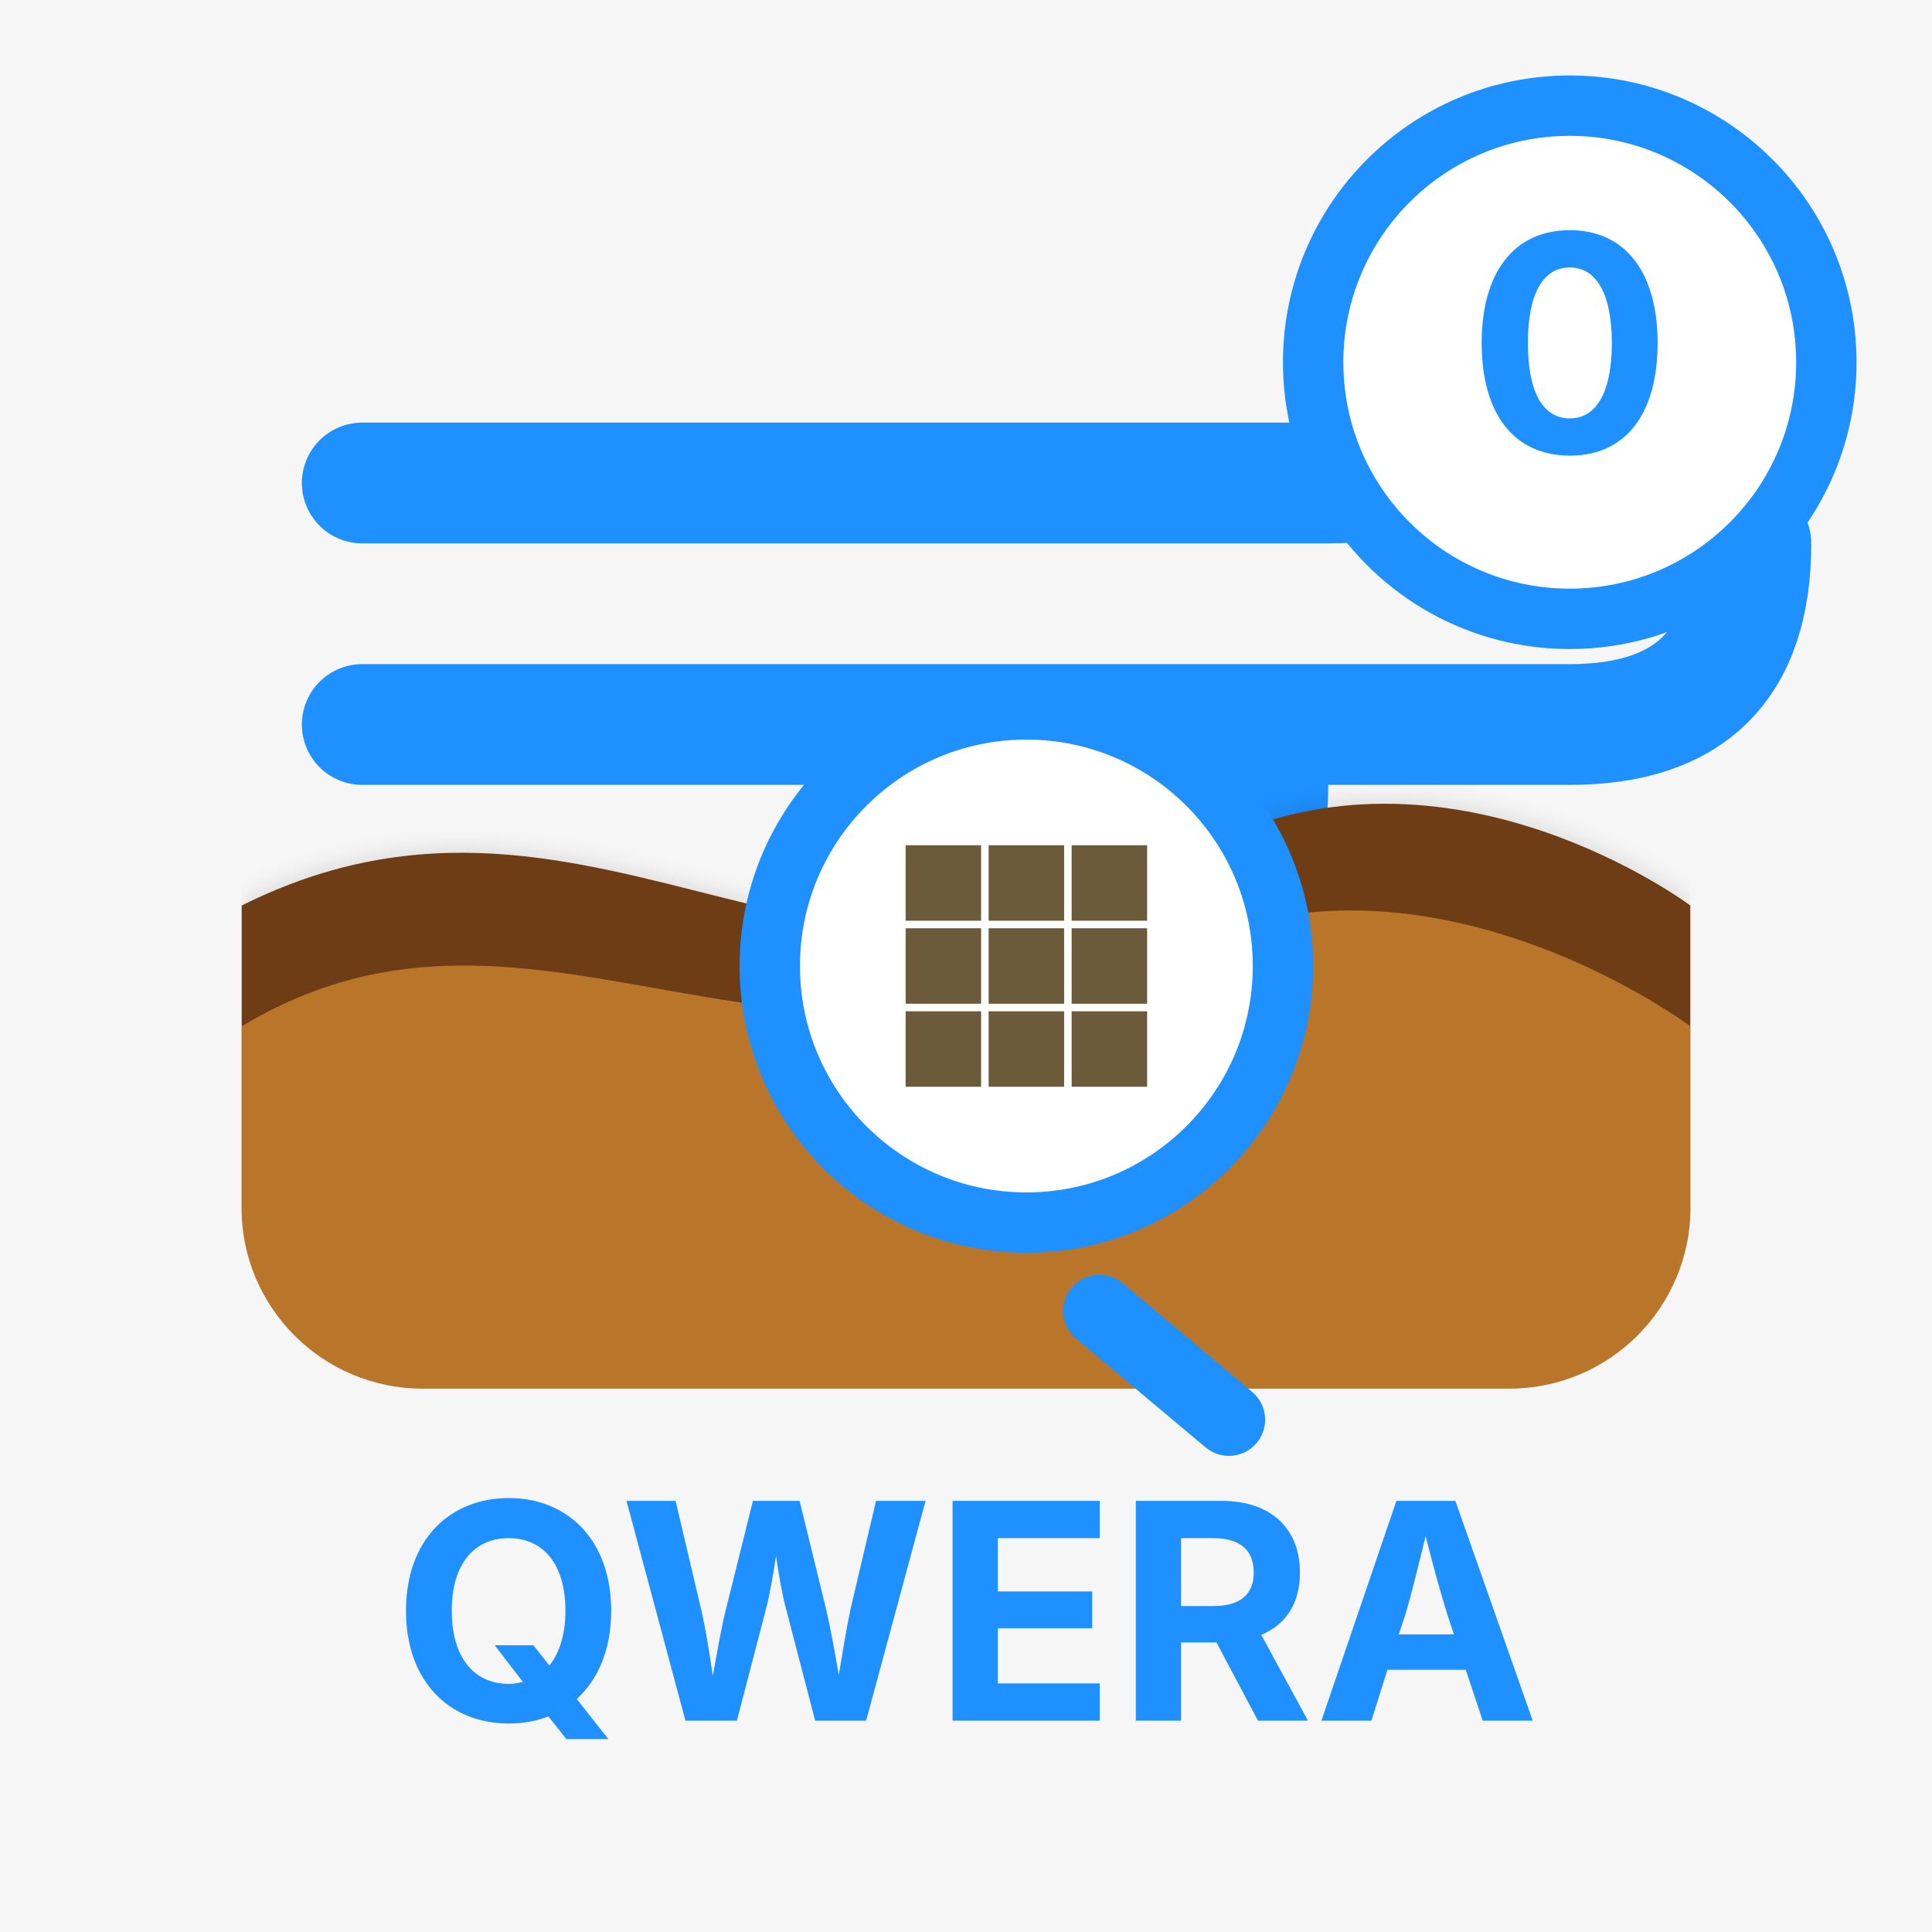
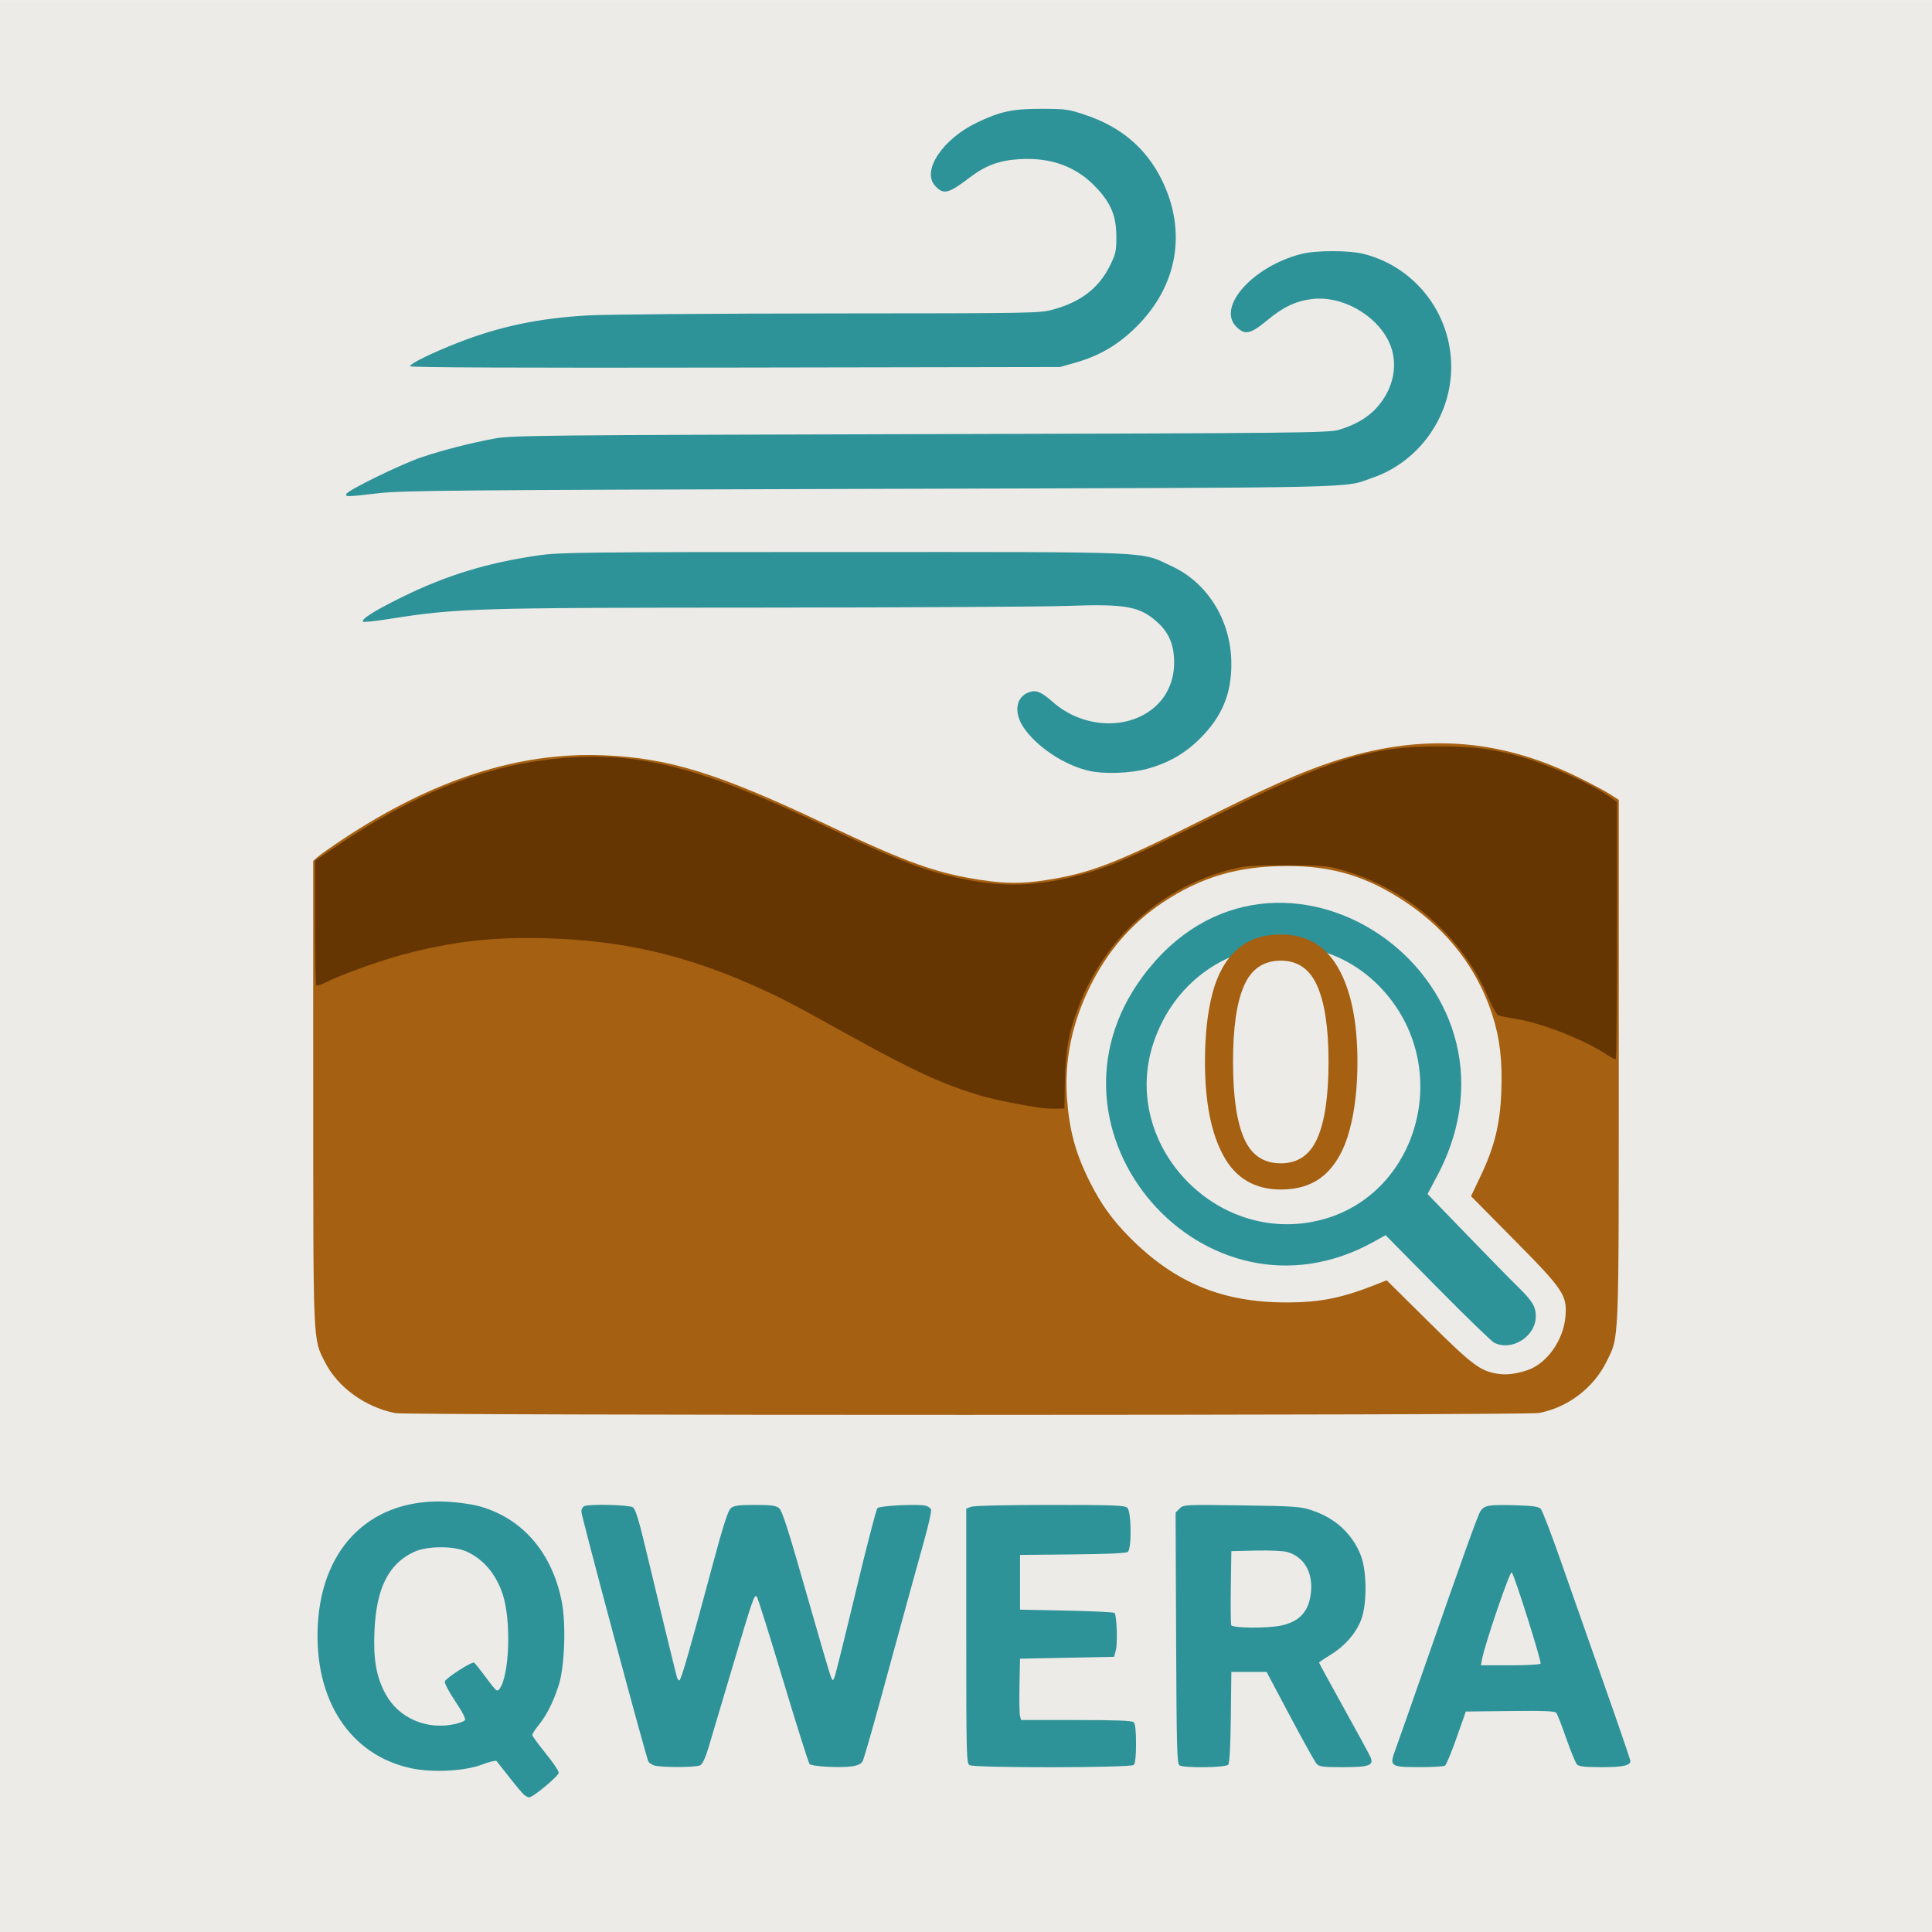
- <svg xmlns="http://www.w3.org/2000/svg" width="64" height="64" viewBox="0 0 64 64" role="img" aria-label="QWERA Icon" version="1.1" id="svg18">
-   <defs id="defs1">
-     <clipPath id="rounded">
-       <rect x="8" y="12" width="48" height="34" rx="6" ry="6" id="rect1" />
-     </clipPath>
-     <filter id="soft" x="0" y="0" width="1" height="1">
-       <feDropShadow dx="0" dy="0" stdDeviation="0.4" flood-opacity="0.15" />
-     </filter>
-   </defs>
-   <rect x="0" y="0" width="64" height="64" fill="#F6F6F6" id="rect2" />
-   <g fill="none" stroke="#1E90FF" stroke-linecap="round" stroke-width="4" id="g4">
-     <path d="M12 16 H44 q6 0 6-6" id="path2" />
-     <path d="M12 24 H52 q6 0 6-6" id="path3" />
-     <path d="M12 32 H36 q6 0 6-6" id="path4" />
-   </g>
-   <g clip-path="url(#rounded)" filter="url(#soft)" id="g6">
-     <rect x="8" y="12" width="48" height="34" fill="none" id="rect4" />
-     <path d="M8 30 C20 24, 28 36, 40 28 C48 24, 56 30, 56 30 L56 46 L8 46 Z" fill="#6E3E14" id="path5" />
-     <path d="M8 34 C18 28, 26 38, 40 31 C48 28, 56 34, 56 34 L56 46 L8 46 Z" fill="#B9742B" id="path6" />
-   </g>
-   <g transform="translate(34,32)" id="g16">
-     <circle cx="0" cy="0" r="8.5" fill="#FFFFFF" stroke="#1E90FF" stroke-width="2" id="circle6" />
-     <g transform="translate(-4.5,-4.5)" id="g15">
-       <rect x="0" y="0" width="9" height="9" fill="none" id="rect6" />
-       <rect x="0.5" y="0.5" width="2.5" height="2.5" fill="#6B5B3A" id="rect7" />
-       <rect x="3.25" y="0.5" width="2.5" height="2.5" fill="#6B5B3A" id="rect8" />
-       <rect x="6.0" y="0.5" width="2.5" height="2.5" fill="#6B5B3A" id="rect9" />
-       <rect x="0.5" y="3.25" width="2.5" height="2.5" fill="#6B5B3A" id="rect10" />
-       <rect x="3.25" y="3.25" width="2.5" height="2.5" fill="#6B5B3A" id="rect11" />
-       <rect x="6.0" y="3.25" width="2.5" height="2.5" fill="#6B5B3A" id="rect12" />
-       <rect x="0.5" y="6.0" width="2.5" height="2.5" fill="#6B5B3A" id="rect13" />
-       <rect x="3.25" y="6.0" width="2.5" height="2.5" fill="#6B5B3A" id="rect14" />
-       <rect x="6.0" y="6.0" width="2.5" height="2.5" fill="#6B5B3A" id="rect15" />
+ <svg xmlns="http://www.w3.org/2000/svg" version="1.1" id="svg1" width="1024" height="1024" viewBox="0 0 1024 1024">
+   <defs id="defs1" />
+   <g id="g1" style="display:inline">
+     <g id="g246" style="display:inline">
+       <path style="display:inline;fill:#edebe7" d="M 0,512.122 V 0.122 h 512 512 V 512.122 1024.121 H 512 0 Z" id="path262" />
+       <path style="display:inline;fill:#a56011" d="m 209.5,748.983 c -16.039,-3.198 -30.542,-13.748 -37.317,-27.147 -6.342,-12.544 -6.147,-8.019 -6.166,-142.912 L 166,456.349 l 2.25,-2.041 c 1.238,-1.122 7.012,-5.21 12.833,-9.085 47.92,-31.896 93.441,-46.667 138.417,-44.916 34.901,1.359 61.101,9.472 118.5,36.692 42.945,20.366 58.322,25.862 82.5,29.488 12.561,1.884 21.413,1.896 33.5,0.045 23.327,-3.572 37.04,-8.79 80.492,-30.63 37.633,-18.915 54.653,-26.536 72.008,-32.242 45.936,-15.102 87.041,-12.604 129,7.839 7.15,3.484 15.137,7.711 17.75,9.395 l 4.75,3.061 -0.017,138.272 c -0.019,153.161 0.289,145.676 -6.578,159.63 -6.799,13.816 -20.713,24.324 -35.839,27.066 -7.062,1.28 -599.651,1.338 -606.066,0.059 z m 599.671,-22.621 c 10.51,-3.31 19.542,-15.908 20.568,-28.691 0.899,-11.196 -1.078,-14.136 -27.366,-40.713 l -22.693,-22.943 5.207,-10.965 c 7.256,-15.281 10.156,-27.132 10.844,-44.313 0.658,-16.446 -0.778,-28.6 -4.853,-41.097 -7.904,-24.235 -23.575,-44.616 -45.671,-59.395 C 724.797,464.594 706.553,459 682.441,459 c -26.132,0 -45.895,5.806 -66.409,19.511 -16.499,11.023 -29.362,26.005 -38.578,44.937 -9.349,19.204 -13.336,38.774 -11.928,58.535 1.23,17.259 4.526,29.345 12.14,44.517 5.907,11.771 12.03,20.268 21.327,29.592 23.695,23.765 48.789,34.174 82.506,34.223 18.706,0.027 30.317,-2.385 50.237,-10.436 l 3.237,-1.308 22.263,22.049 c 23.001,22.78 27.221,25.976 36.263,27.464 4.75,0.782 9.31,0.281 15.671,-1.722 z" id="path248" />
+       <path style="display:inline;fill:#653502" d="m 553,587.324 c -8.767,-1.005 -26.225,-4.483 -33.5,-6.675 -19.647,-5.918 -35.076,-12.959 -66.5,-30.346 -35.61,-19.703 -39.416,-21.685 -54.128,-28.188 -36.836,-16.282 -69.406,-23.671 -109.394,-24.817 -28.325,-0.811 -49.69,1.644 -76.449,8.785 -11.962,3.192 -32.176,10.492 -40.157,14.501 -2.546,1.279 -4.908,2.045 -5.25,1.703 C 167.28,521.946 167,506.931 167,488.92 v -32.746 l 11.75,-7.934 c 39.822,-26.89 75.457,-41.386 112.272,-45.669 44.602,-5.19 76.876,2.56 145.389,34.91 40.644,19.191 54.127,24.344 74.709,28.551 21.012,4.295 38.729,3.699 60.436,-2.034 16.336,-4.315 28.942,-9.758 69.944,-30.2 63.073,-31.446 84.728,-38.253 121.5,-38.19 18.671,0.032 28.812,1.374 44.315,5.867 14.502,4.202 37.75,14.833 46.435,21.233 l 3.25,2.395 v 67.782 c 0,37.28 -0.262,68.044 -0.581,68.364 -0.32,0.32 -2.232,-0.549 -4.25,-1.93 -11.578,-7.926 -35.266,-17.262 -49.185,-19.386 -4.116,-0.628 -8.153,-1.478 -8.972,-1.889 -0.819,-0.411 -3.102,-4.526 -5.073,-9.145 -14.056,-32.931 -43.386,-58.31 -78.763,-68.154 -6.731,-1.873 -10.259,-2.133 -28.675,-2.118 -19.457,0.016 -21.713,0.209 -30.706,2.627 -35.843,9.636 -65.006,36.019 -78.725,71.221 -5.588,14.338 -7.326,23.554 -7.643,40.526 l -0.27,14.5 -3.828,0.112 c -2.105,0.062 -5.403,-0.068 -7.328,-0.289 z" id="path247" />
+       <path d="m 639.39,620.232 c -0.898,-0.362 -1.25,-3.73 -1.25,-11.954 v -11.449 l 11.25,0.283 11.25,0.283 0.286,10.354 c 0.187,6.776 -0.114,10.836 -0.872,11.75 -0.846,1.02 -3.618,1.375 -10.286,1.317 -5.02,-0.043 -9.69,-0.306 -10.378,-0.583 z m 30.964,-0.184 c -0.949,-0.602 -1.211,-3.672 -1,-11.735 l 0.286,-10.919 h 11 11 l 0.286,10.919 c 0.211,8.062 -0.051,11.132 -1,11.735 -0.707,0.449 -5.336,0.816 -10.286,0.816 -4.95,0 -9.579,-0.367 -10.286,-0.816 z m 30.872,-0.55 c -0.758,-0.914 -1.06,-4.974 -0.872,-11.75 l 0.286,-10.354 h 11.5 11.5 l 0.286,10.354 c 0.187,6.776 -0.114,10.836 -0.872,11.75 -0.847,1.02 -3.785,1.396 -10.914,1.396 -7.128,0 -10.067,-0.376 -10.914,-1.396 z m -62.388,-31.239 c -0.384,-0.384 -0.698,-5.813 -0.698,-12.065 v -11.366 l 11.25,0.283 11.25,0.283 v 11.5 11.5 l -10.552,0.282 c -5.803,0.155 -10.866,-0.033 -11.25,-0.417 z m 30.746,-0.649 c -0.285,-0.743 -0.39,-6.046 -0.232,-11.784 l 0.287,-10.432 h 11 11 v 11.5 11.5 l -10.768,0.284 c -8.325,0.22 -10.886,-0.023 -11.287,-1.068 z m 31.031,-0.966 c -0.309,-1.238 -0.43,-6.525 -0.269,-11.75 l 0.293,-9.5 10.919,-0.286 c 8.062,-0.211 11.132,0.051 11.735,1 1.317,2.076 1.02,20.212 -0.354,21.586 -0.778,0.778 -4.818,1.2 -11.481,1.2 -9.828,0 -10.306,-0.099 -10.843,-2.25 z M 638.585,555.611 c -0.285,-0.743 -0.39,-6.046 -0.232,-11.784 l 0.287,-10.432 h 11 11 v 11.5 11.5 l -10.768,0.284 c -8.325,0.22 -10.886,-0.023 -11.287,-1.068 z m 31,0 c -0.285,-0.743 -0.39,-6.046 -0.232,-11.784 l 0.287,-10.432 h 11 11 v 11.5 11.5 l -10.768,0.284 c -8.325,0.22 -10.886,-0.023 -11.287,-1.068 z m 30.987,-0.034 c -0.278,-0.725 -0.376,-6.012 -0.219,-11.75 l 0.287,-10.432 10.354,-0.286 c 6.776,-0.187 10.836,0.114 11.75,0.872 1.011,0.839 1.396,3.719 1.396,10.454 0,5.113 -0.273,10.008 -0.607,10.878 -0.502,1.309 -2.492,1.582 -11.531,1.582 -8.116,0 -11.054,-0.339 -11.43,-1.318 z" style="display:none;fill:#a56011" id="path1" />
+       <path d="m 577.329,408.596 c -13.171,-2.962 -28.062,-12.853 -34.906,-23.185 -5.56,-8.395 -3.725,-16.907 4.063,-18.839 3.178,-0.788 5.826,0.492 11.751,5.681 15.904,13.929 40.022,14.906 54.121,2.193 6.474,-5.838 9.972,-14.042 9.961,-23.363 -0.011,-9.242 -2.73,-15.746 -8.913,-21.32 -9.319,-8.401 -16.729,-9.744 -47.577,-8.621 -12.65,0.46 -85.55,0.865 -162,0.899 -153.866,0.069 -161.173,0.295 -198.391,6.145 -6.815,1.071 -12.665,1.671 -13,1.333 -1.241,-1.254 5.802,-5.718 20.391,-12.922 23.505,-11.607 45.5,-18.347 72.535,-22.226 11.53,-1.654 23.676,-1.788 161.965,-1.788 168.114,0 156.461,-0.507 173.802,7.558 19.116,8.89 31.39,28.925 31.514,51.442 0.089,16.063 -4.824,27.975 -16.317,39.561 -8.12,8.186 -17.111,13.361 -28.5,16.405 -8.711,2.328 -22.674,2.808 -30.5,1.048 z M 183.55,261.833 c 0.597,-1.926 29.115,-15.867 39.801,-19.457 11.484,-3.857 26.125,-7.605 38.978,-9.976 8.803,-1.624 25.352,-1.793 225.5,-2.302 202.641,-0.515 216.367,-0.658 221.925,-2.315 8.364,-2.493 14.997,-6.35 19.703,-11.455 9.51,-10.317 12.069,-24.19 6.546,-35.48 -6.971,-14.249 -24.903,-24.189 -40.358,-22.372 -8.687,1.021 -15.443,4.178 -23.789,11.117 -9.103,7.568 -11.984,8.187 -16.604,3.567 -10.466,-10.466 8.878,-32.066 34.537,-38.567 7.783,-1.972 25.314,-1.969 33.08,0.005 28.459,7.234 47.874,33.839 46.206,63.316 -1.413,24.96 -18.033,47.127 -41.426,55.249 -16.307,5.662 2.835,5.233 -265.82,5.954 -218.342,0.586 -248.624,0.851 -261,2.282 -17.12,1.98 -17.763,1.996 -17.28,0.434 z m 33.78,-67.718 c 0,-1.37 11.1,-6.838 25,-12.315 22.233,-8.76 43.51,-13.23 69.721,-14.646 9.779,-0.528 67.526,-0.989 128.328,-1.023 108.517,-0.061 110.686,-0.101 117.997,-2.127 14.627,-4.053 24.131,-11.44 29.965,-23.289 3.002,-6.099 3.372,-7.749 3.356,-14.992 -0.025,-11.156 -2.702,-17.787 -10.581,-26.21 -10.453,-11.175 -23.838,-16.147 -40.785,-15.152 -10.568,0.621 -17.946,3.317 -26.088,9.535 -11.583,8.845 -14.182,9.479 -18.662,4.551 -7.191,-7.91 4.004,-24.761 22.25,-33.493 12.436,-5.951 18.92,-7.32 34.5,-7.282 12.649,0.031 14.123,0.245 23.382,3.392 18.747,6.373 31.963,17.729 40.173,34.519 13.274,27.147 8.278,55.865 -13.487,77.527 -9.744,9.697 -19.661,15.515 -32.747,19.209 l -7.82,2.208 -172.25,0.297 c -115.134,0.199 -172.25,-0.036 -172.25,-0.709 z" style="display:inline;fill:#2e9399" id="path1-5" />
+       <path d="m 277.913,951.395 c -0.882,-0.688 -4.406,-4.85 -7.83,-9.25 -3.424,-4.4 -6.533,-8.347 -6.909,-8.772 -0.376,-0.425 -3.801,0.418 -7.611,1.872 -9.107,3.475 -26.133,4.393 -37.428,2.016 -32.571,-6.853 -51.804,-36.282 -49.692,-76.038 2.251,-42.369 29.464,-67.857 69.648,-65.232 5.249,0.343 12.216,1.341 15.481,2.219 22.974,6.172 38.853,24.291 44.108,50.329 2.412,11.949 1.629,34.74 -1.531,44.606 -2.864,8.941 -6.361,15.903 -10.633,21.168 -1.86,2.293 -3.382,4.656 -3.382,5.253 0,0.597 3.15,4.938 7,9.648 3.85,4.71 7,9.371 7,10.358 0,1.717 -13.612,13.072 -15.671,13.072 -0.521,0 -1.669,-0.562 -2.551,-1.25 z m -36.406,-37.696 c 2.13,-0.494 4.321,-1.347 4.868,-1.895 0.662,-0.662 -1.047,-4.051 -5.086,-10.09 -3.437,-5.139 -5.839,-9.727 -5.523,-10.551 0.728,-1.896 14.377,-10.632 15.514,-9.93 0.479,0.296 3.404,3.963 6.499,8.149 5.25,7.1 5.721,7.483 7.013,5.717 5.244,-7.172 6.224,-36.033 1.696,-49.955 -3.502,-10.767 -10.247,-18.765 -19.23,-22.803 -6.814,-3.063 -20.749,-2.999 -27.622,0.128 -13.659,6.213 -20.215,19.27 -21.176,42.176 -0.633,15.09 1.014,24.289 5.973,33.356 7.007,12.811 22.056,19.183 37.075,15.698 z m 104.98,21.953 c -1.181,-0.477 -2.442,-1.343 -2.801,-1.924 -1.155,-1.868 -35.551,-130.086 -35.551,-132.521 0,-1.291 0.712,-2.62 1.582,-2.954 3.164,-1.214 23.968,-0.656 25.813,0.692 1.234,0.902 3.121,6.935 6.179,19.75 5.84,24.476 16.413,68.001 17.052,70.201 0.28,0.963 0.872,1.75 1.316,1.75 0.879,0 5.749,-16.905 17.571,-61 5.627,-20.986 8.177,-28.961 9.675,-30.25 1.665,-1.433 3.988,-1.75 12.812,-1.75 8.806,0 11.159,0.32 12.859,1.75 1.567,1.318 5.035,12.121 14.059,43.798 6.588,23.127 12.501,43.377 13.139,45 1.079,2.744 1.224,2.811 2.058,0.952 0.494,-1.1 5.566,-21.499 11.272,-45.331 5.706,-23.832 10.9,-43.857 11.541,-44.5 1.259,-1.261 21.545,-2.269 25.533,-1.268 1.275,0.32 2.567,1.231 2.871,2.024 0.304,0.793 -1.185,7.66 -3.31,15.259 -3.87,13.838 -9.375,33.88 -24.034,87.494 -4.312,15.773 -8.325,29.583 -8.917,30.689 -0.726,1.357 -2.559,2.234 -5.632,2.695 -5.931,0.889 -21.2,0.078 -22.472,-1.194 -0.544,-0.544 -6.861,-20.537 -14.038,-44.428 -7.177,-23.891 -13.45,-43.845 -13.941,-44.341 -1.324,-1.338 -2.037,0.728 -13.075,37.902 -5.553,18.7 -11.207,37.711 -12.564,42.247 -1.568,5.24 -3.151,8.612 -4.342,9.25 -2.272,1.216 -21.646,1.224 -24.654,0.01 z m 167.398,-0.087 c -1.639,-0.955 -1.75,-5.287 -1.75,-68.494 v -67.475 l 2.565,-0.975 c 1.509,-0.574 18.772,-0.975 41.929,-0.975 34.452,0 39.56,0.196 40.935,1.571 2.097,2.097 2.297,21.582 0.238,23.29 -0.886,0.735 -10.695,1.196 -29.25,1.372 l -27.917,0.266 v 14.5 14.5 l 24.669,0.5 c 13.568,0.275 25.005,0.837 25.415,1.249 1.188,1.192 1.715,15.903 0.707,19.751 l -0.917,3.5 -24.937,0.5 -24.937,0.5 -0.288,14 c -0.158,7.7 -0.037,15.012 0.269,16.25 l 0.557,2.25 h 29.281 c 21.441,0 29.602,0.321 30.481,1.2 0.775,0.775 1.2,4.778 1.2,11.3 0,6.522 -0.425,10.525 -1.2,11.3 -1.561,1.561 -84.38,1.675 -87.05,0.12 z m 111.25,0.102 c -1.304,-0.824 -1.535,-9.626 -1.771,-67.464 l -0.271,-66.516 2.116,-2.116 c 2.083,-2.083 2.605,-2.11 32.771,-1.691 27.98,0.388 31.225,0.613 37.201,2.573 12.463,4.088 21.527,12.403 26.066,23.91 3.316,8.407 3.361,26.267 0.086,34.429 -2.901,7.23 -8.711,13.804 -16.245,18.381 -3.275,1.989 -5.954,3.814 -5.954,4.055 0,0.241 5.809,10.896 12.908,23.678 7.099,12.782 13.494,24.527 14.21,26.099 2.141,4.702 -0.296,5.64 -14.655,5.64 -10.393,0 -12.388,-0.258 -13.768,-1.784 -0.888,-0.981 -7.217,-12.344 -14.065,-25.25 l -12.451,-23.466 h -9.34 -9.34 l -0.269,23.92 c -0.175,15.596 -0.653,24.383 -1.372,25.25 -1.315,1.585 -23.432,1.885 -25.859,0.352 z m 53.914,-74.096 c 9.961,-2.136 14.895,-7.727 15.819,-17.924 0.954,-10.526 -3.78,-18.473 -12.529,-21.031 -2.102,-0.615 -9.329,-0.951 -16.705,-0.777 l -13,0.306 -0.273,18.969 c -0.15,10.433 -0.052,19.546 0.219,20.25 0.624,1.625 19.177,1.769 26.468,0.206 z m 59.727,73.574 c -1.335,-1.335 -1.188,-2.359 1.327,-9.25 1.555,-4.262 7.847,-22.149 13.982,-39.749 21.771,-62.461 29.145,-82.996 30.601,-85.218 2.028,-3.095 4.434,-3.505 18.326,-3.118 9.143,0.255 12.426,0.705 13.582,1.863 0.839,0.84 5.602,13.215 10.585,27.5 4.983,14.285 15.337,43.751 23.008,65.481 7.671,21.73 13.948,40.051 13.948,40.715 0,2.405 -4.088,3.277 -15.363,3.277 -8.531,0 -11.856,-0.362 -12.898,-1.403 -0.772,-0.772 -3.332,-6.959 -5.689,-13.75 -2.357,-6.791 -4.745,-12.917 -5.305,-13.615 -0.782,-0.973 -6.478,-1.206 -24.493,-1 l -23.474,0.268 -4.903,13.95 c -2.697,7.672 -5.459,14.303 -6.139,14.735 -0.68,0.432 -6.716,0.792 -13.414,0.8 -9.511,0.012 -12.507,-0.313 -13.68,-1.486 z m 77.771,-53.358 c 0.634,-1.026 -13.894,-47.022 -15.294,-48.422 -0.928,-0.928 -14.192,37.824 -15.703,45.879 l -0.638,3.402 h 15.552 c 8.554,0 15.791,-0.387 16.083,-0.859 z" style="display:inline;fill:#2e9399" id="path1-52" />
+       <path d="M 791.876,711.618 C 790.433,710.865 776.906,697.748 761.818,682.468 l -27.434,-27.781 -6.442,3.569 c -89.408,49.531 -183.271,-58.595 -122.218,-140.789 70.527,-94.948 211.726,0.54 156.108,105.571 l -5.202,9.824 20.109,20.819 C 787.799,665.131 800.066,677.65 803.998,681.5 812.241,689.57 814,692.422 814,697.716 c 0,10.664 -12.852,18.74 -22.124,13.903 z M 700.5,646.482 c 49.939,-13.088 69.039,-76.74 35.475,-118.222 -36.177,-44.711 -105.01,-31.706 -124.262,23.479 -18.89,54.149 32.883,109.395 88.787,94.743 z" style="display:inline;fill:#2e9399" id="path1-2" />
    </g>
-     <rect x="8" y="7" width="8" height="2.4" rx="1.2" fill="#1E90FF" transform="rotate(40) translate(0,-1)" id="rect16" />
-   </g>
-   <g aria-hidden="true" transform="translate(32,57)" text-anchor="middle" font-family="Inter, Arial, sans-serif" font-size="10" font-weight="700" fill="#1E90FF" id="g17">
-     <text id="text16">QWERA</text>
-   </g>
-   <g id="g18">
-     <circle cx="52" cy="12" r="8.5" fill="#FFFFFF" stroke="#1E90FF" stroke-width="2" id="circle17" />
-     <text x="52" y="15" text-anchor="middle" font-family="Inter, Arial, sans-serif" font-size="10px" font-weight="700" fill="#1e90ff" id="text17">0</text>
+     <text xml:space="preserve" style="font-style:normal;font-variant:normal;font-weight:normal;font-stretch:normal;font-size:12px;font-family:'Berlin Sans FB';-inkscape-font-specification:'Berlin Sans FB, Normal';font-variant-ligatures:normal;font-variant-caps:normal;font-variant-numeric:normal;font-variant-east-asian:normal;text-align:start;writing-mode:lr-tb;direction:ltr;text-anchor:start;white-space:pre;inline-size:20.584;fill:#a56011;fill-opacity:1" x="-100.243" y="427.618" id="text1" transform="matrix(14.20775,0,0,15.31136,2054.441,-5918.855)">
+       <tspan x="-100.243" y="427.618" id="tspan1">0</tspan>
+     </text>
  </g>
</svg>
